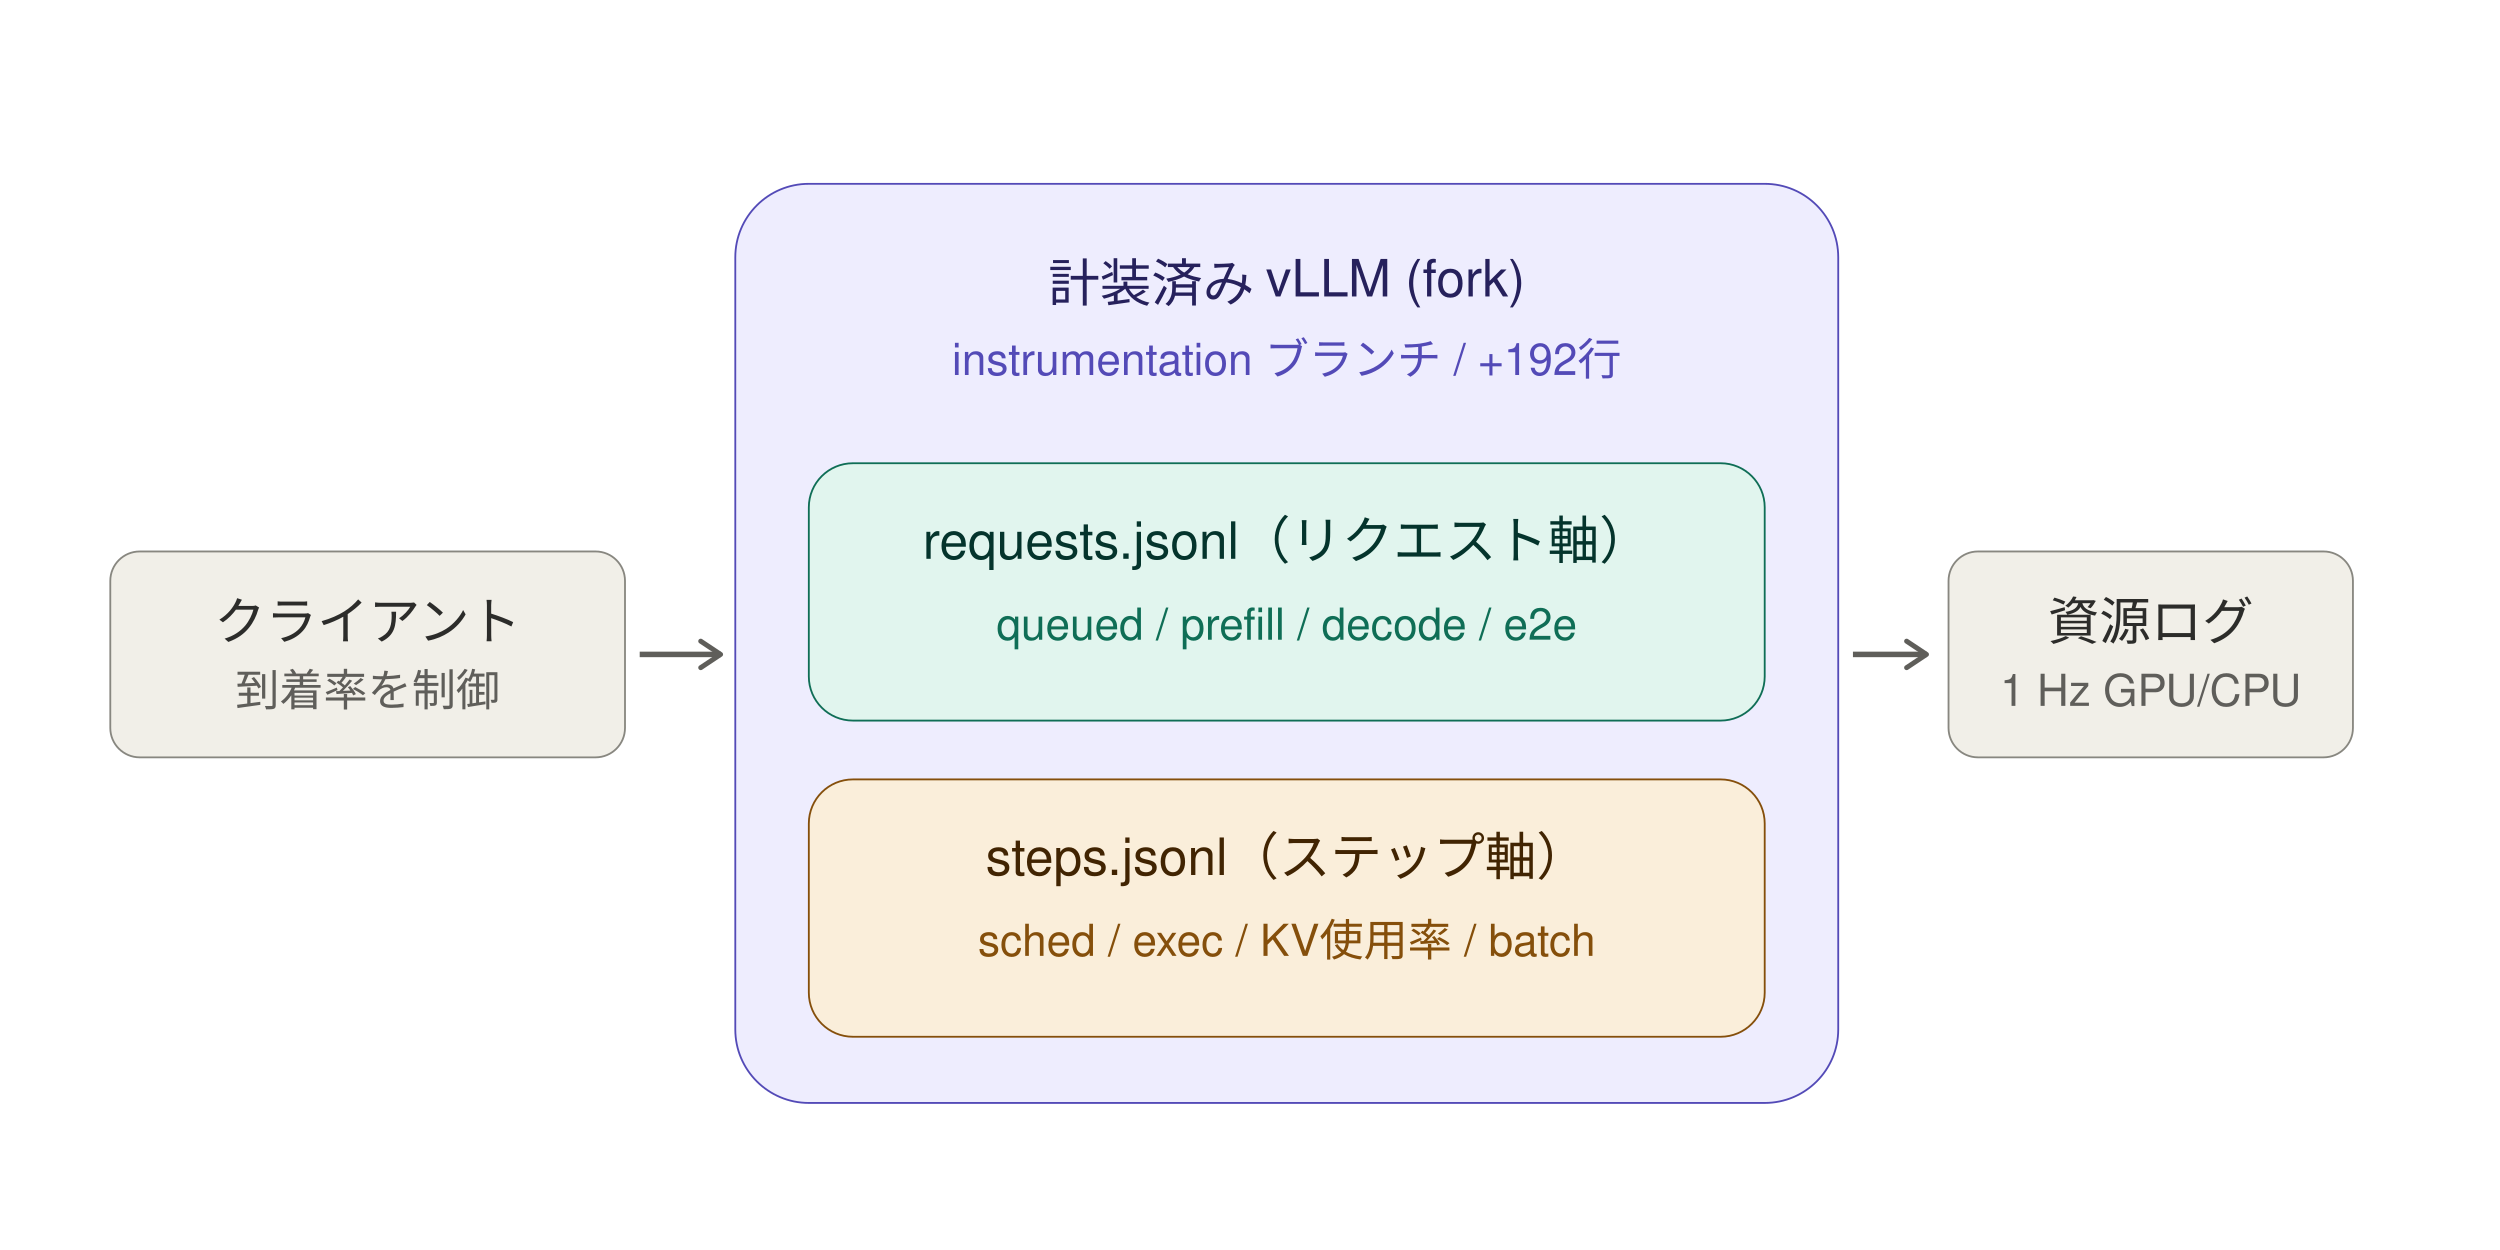
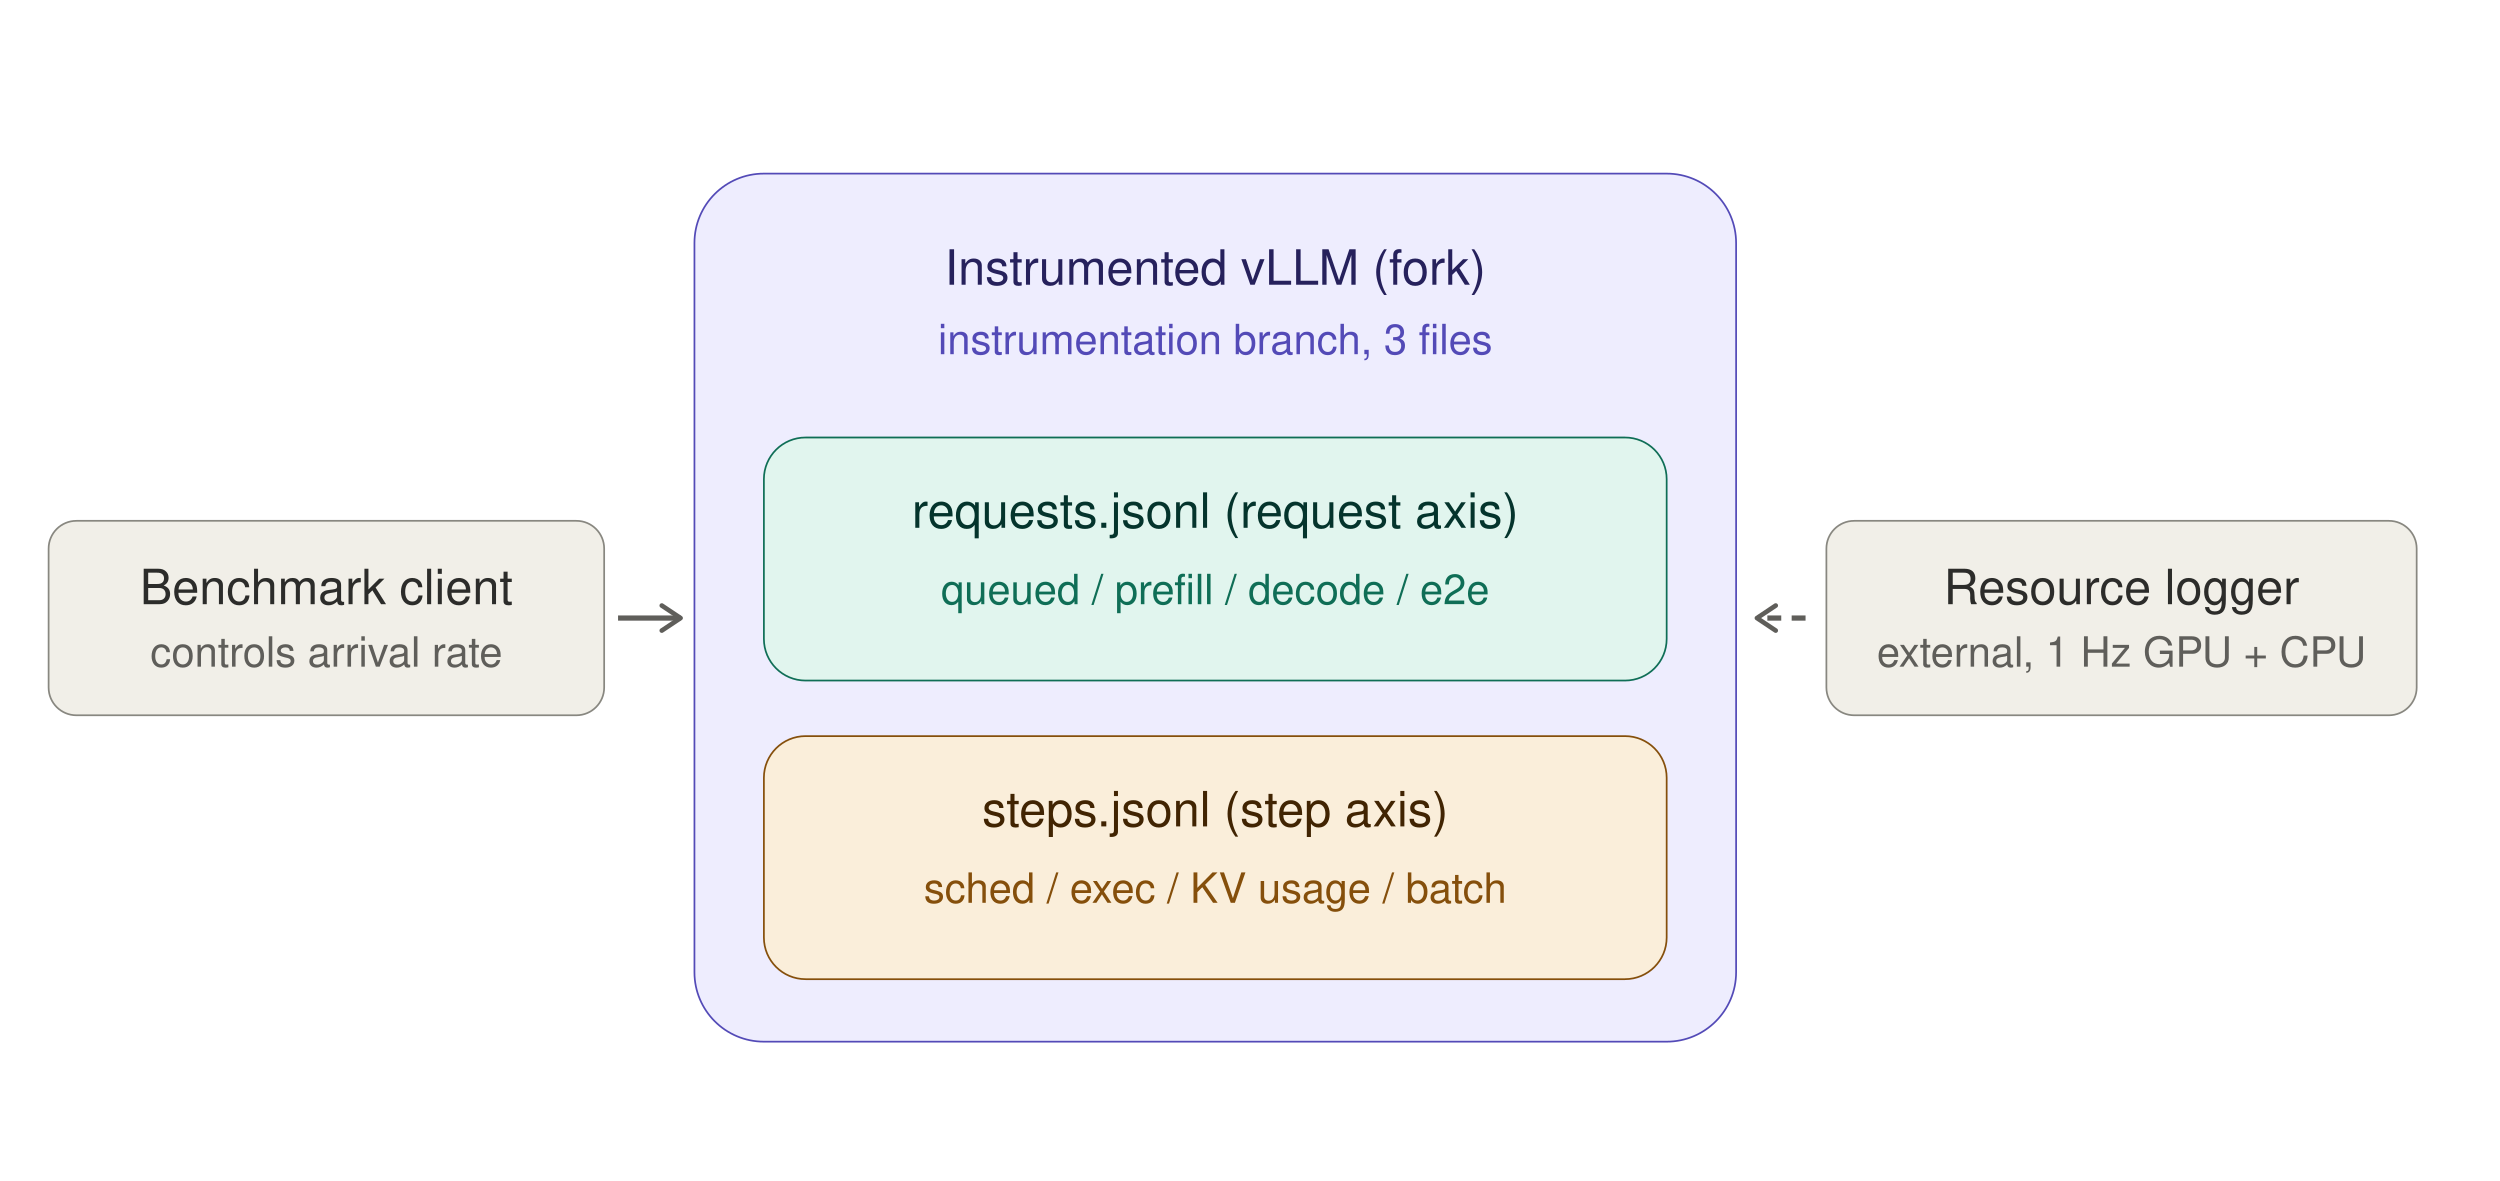
- <svg xmlns="http://www.w3.org/2000/svg" width="100%" viewBox="0 0 680 340" role="img" font-family="Helvetica, Arial, 'Hiragino Sans', sans-serif">
+ <svg xmlns="http://www.w3.org/2000/svg" width="720" height="340" viewBox="0 0 720 340" role="img" font-family="Helvetica, Arial, sans-serif">
  <style>
  .t  { font-size: 14px; fill: #2C2C2A; }
  .th { font-size: 14px; font-weight: 500; }
  .ts { font-size: 12px; }
-   @media (prefers-color-scheme: dark) { .t { fill: #E8E6DE; } }
</style>
  <defs>
    <marker id="arrow" viewBox="0 0 10 10" refX="8" refY="5" markerWidth="6" markerHeight="6" orient="auto-start-reverse">
      <path d="M2 1L8 5L2 9" fill="none" stroke="#5F5E5A" stroke-width="1.5" stroke-linecap="round" stroke-linejoin="round" />
    </marker>
  </defs>
-   <rect x="30" y="150" width="140" height="56" rx="8" fill="#F1EFE8" stroke="#888780" stroke-width="0.5" />
-   <text class="th" x="100" y="174" text-anchor="middle" fill="#2C2C2A">クライアント</text>
-   <text class="ts" x="100" y="192" text-anchor="middle" fill="#5F5E5A">到着率を制御</text>
-   <line x1="174" y1="178" x2="196" y2="178" stroke="#5F5E5A" stroke-width="1.5" marker-end="url(#arrow)" />
+   <rect x="14" y="150" width="160" height="56" rx="8" fill="#F1EFE8" stroke="#888780" stroke-width="0.5" />
+   <text class="th" x="94" y="174" text-anchor="middle" fill="#2C2C2A">Benchmark client</text>
+   <text class="ts" x="94" y="192" text-anchor="middle" fill="#5F5E5A">controls arrival rate</text>
+   <line x1="178" y1="178" x2="196" y2="178" stroke="#5F5E5A" stroke-width="1.5" marker-end="url(#arrow)" />
  <rect x="200" y="50" width="300" height="250" rx="20" fill="#EEEDFE" stroke="#534AB7" stroke-width="0.5" />
-   <text class="th" x="350" y="82" text-anchor="middle" fill="#26215C">計装済み vLLM (fork)</text>
-   <text class="ts" x="350" y="102" text-anchor="middle" fill="#534AB7">instrumentation ブランチ / +192行</text>
+   <text class="th" x="350" y="82" text-anchor="middle" fill="#26215C">Instrumented vLLM (fork)</text>
+   <text class="ts" x="350" y="102" text-anchor="middle" fill="#534AB7">instrumentation branch, 3 files</text>
  <rect x="220" y="126" width="260" height="70" rx="12" fill="#E1F5EE" stroke="#0F6E56" stroke-width="0.5" />
-   <text class="th" x="350" y="152" text-anchor="middle" fill="#04342C">requests.jsonl（リクエスト軸）</text>
+   <text class="th" x="350" y="152" text-anchor="middle" fill="#04342C">requests.jsonl (request axis)</text>
  <text class="ts" x="350" y="174" text-anchor="middle" fill="#0F6E56">queued / prefill / decode / e2e</text>
  <rect x="220" y="212" width="260" height="70" rx="12" fill="#FAEEDA" stroke="#854F0B" stroke-width="0.5" />
-   <text class="th" x="350" y="238" text-anchor="middle" fill="#412402">steps.jsonl（ステップ軸）</text>
-   <text class="ts" x="350" y="260" text-anchor="middle" fill="#854F0B">sched / exec / KV使用率 / batch</text>
-   <line x1="504" y1="178" x2="524" y2="178" stroke="#5F5E5A" stroke-width="1.5" marker-end="url(#arrow)" />
-   <rect x="530" y="150" width="110" height="56" rx="8" fill="#F1EFE8" stroke="#888780" stroke-width="0.5" />
-   <text class="th" x="585" y="174" text-anchor="middle" fill="#2C2C2A">資源ログ</text>
-   <text class="ts" x="585" y="192" text-anchor="middle" fill="#5F5E5A">1 Hz GPU/CPU</text>
+   <text class="th" x="350" y="238" text-anchor="middle" fill="#412402">steps.jsonl (step axis)</text>
+   <text class="ts" x="350" y="260" text-anchor="middle" fill="#854F0B">sched / exec / KV usage / batch</text>
+   <line x1="520" y1="178" x2="506" y2="178" stroke="#5F5E5A" stroke-width="1.5" stroke-dasharray="4 3" marker-end="url(#arrow)" />
+   <rect x="526" y="150" width="170" height="56" rx="8" fill="#F1EFE8" stroke="#888780" stroke-width="0.5" />
+   <text class="th" x="611" y="174" text-anchor="middle" fill="#2C2C2A">Resource logger</text>
+   <text class="ts" x="611" y="192" text-anchor="middle" fill="#5F5E5A">external, 1 Hz GPU + CPU</text>
</svg>
